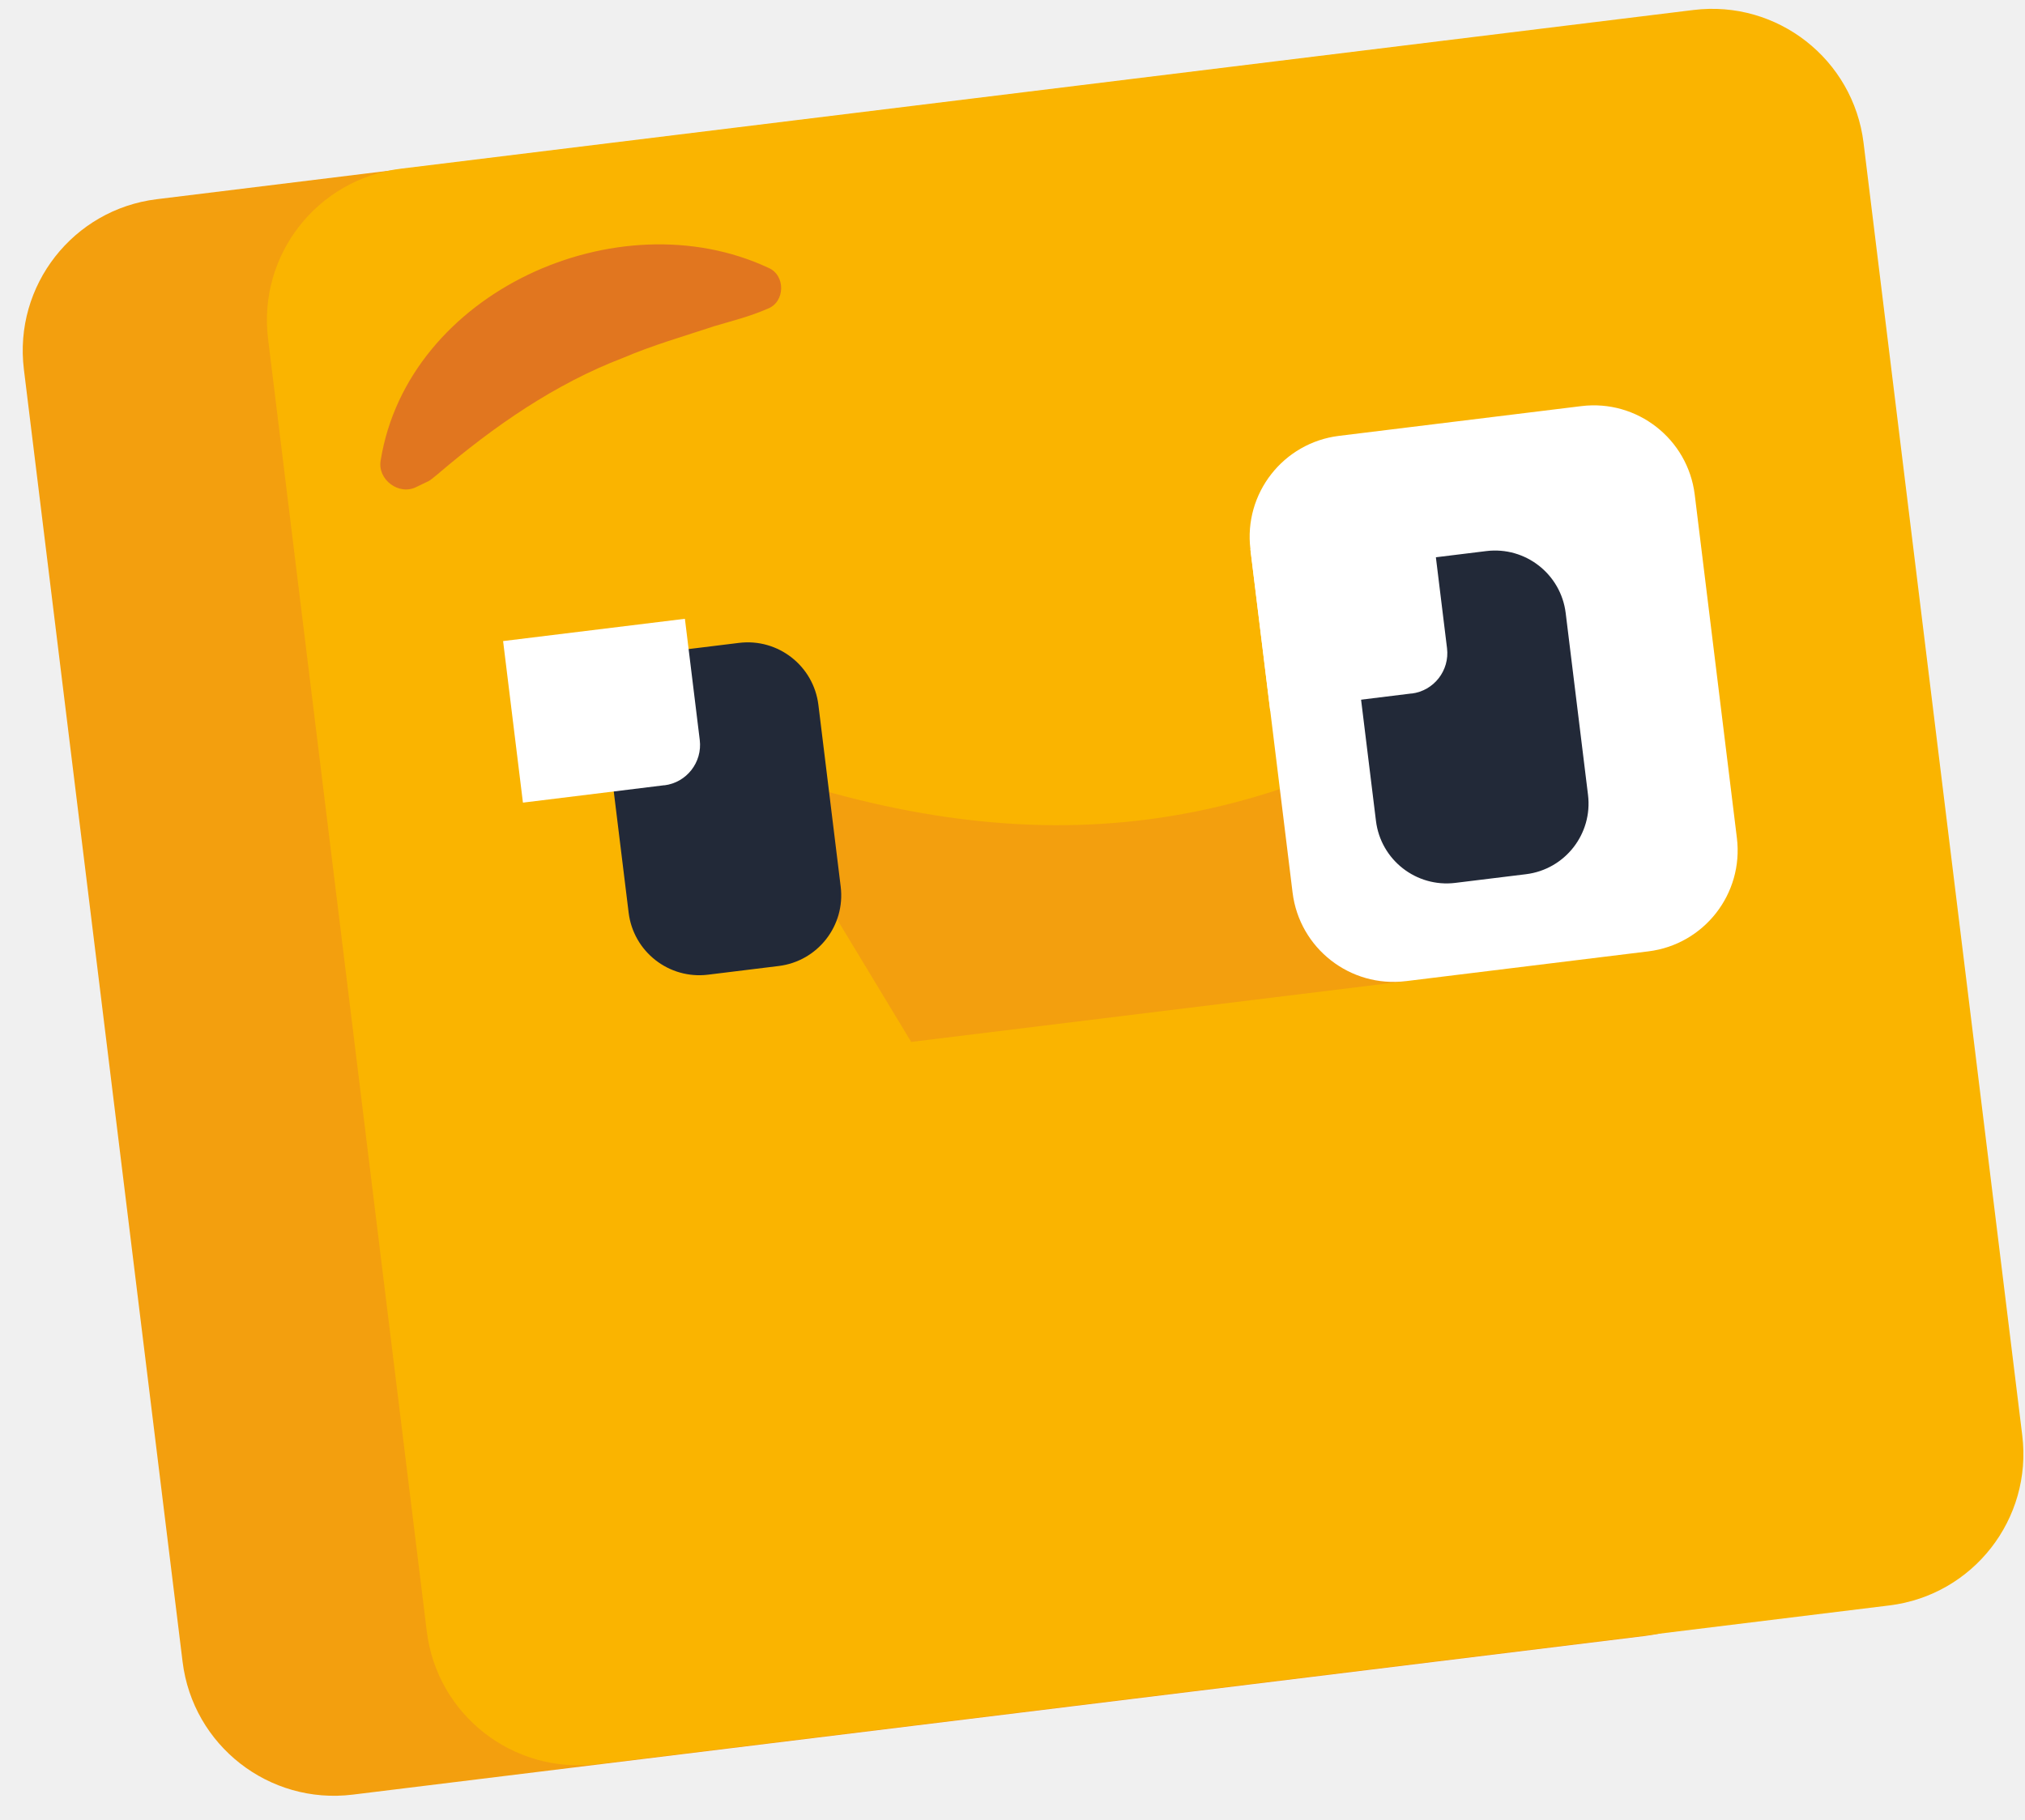
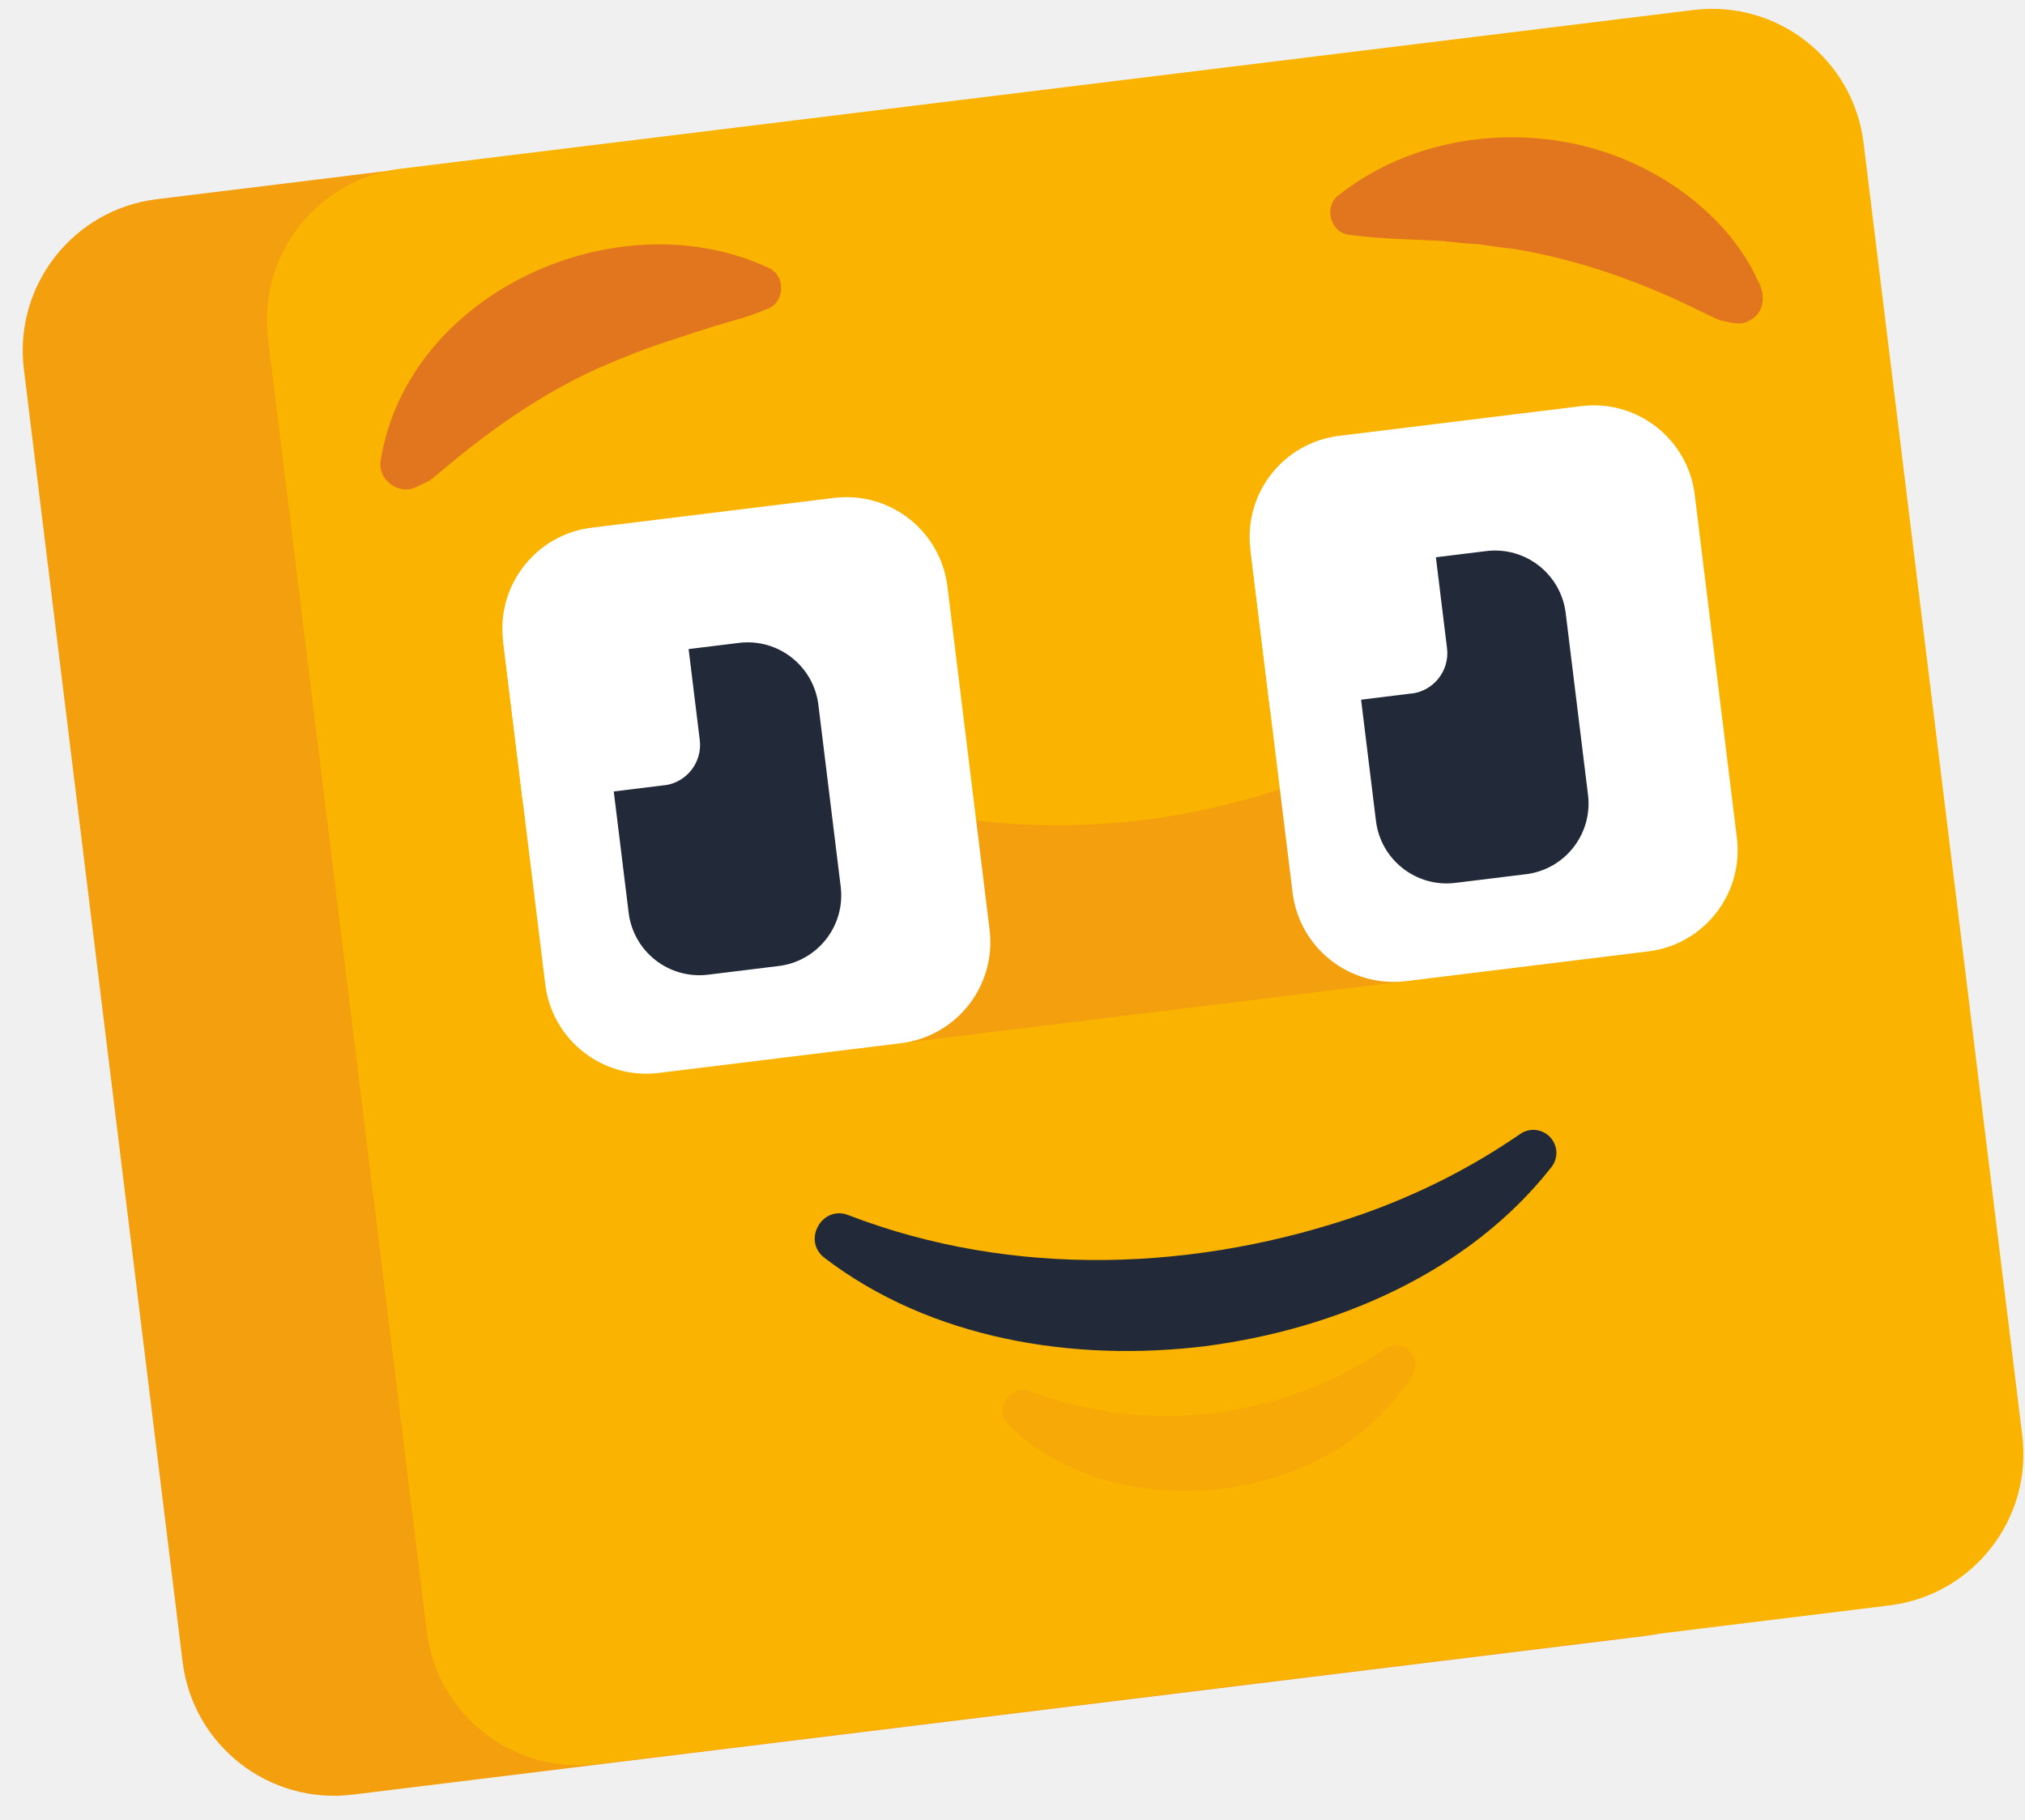
<svg xmlns="http://www.w3.org/2000/svg" viewBox="0 0 138 124" fill="none">
  <path d="M98.767 2.761L10.682 13.576C4.981 14.276 0.927 19.465 1.627 25.166L12.443 113.251C13.143 118.952 18.332 123.006 24.033 122.306L112.118 111.491C117.819 110.791 121.873 105.602 121.173 99.901L110.357 11.816C109.657 6.115 104.468 2.061 98.767 2.761Z" fill="#F39F0E" />
  <path d="M115.408 0.681L27.323 11.496C21.622 12.196 17.567 17.385 18.267 23.086L29.083 111.171C29.783 116.872 34.972 120.926 40.673 120.226L128.758 109.411C134.459 108.711 138.513 103.522 137.813 97.821L126.998 9.736C126.298 4.035 121.109 -0.019 115.408 0.681Z" fill="#FAB400" />
  <path d="M102.994 45.728C85.599 57.646 69.687 58.901 50.696 52.148L62.095 71.007L95.811 66.868L102.994 45.728Z" fill="#F39F0E" />
  <path d="M107.766 27.677L91.25 29.704C87.45 30.171 84.747 33.63 85.214 37.431L88.087 60.829C88.553 64.629 92.013 67.332 95.813 66.865L112.329 64.837C116.13 64.371 118.832 60.911 118.366 57.111L115.493 33.713C115.026 29.913 111.567 27.21 107.766 27.677Z" fill="white" />
+   <path d="M56.839 33.933L40.323 35.961C36.522 36.428 33.82 39.887 34.286 43.688L37.159 67.085C37.626 70.886 41.085 73.589 44.886 73.122L61.402 71.094C65.202 70.627 67.905 67.168 67.439 63.367L64.566 39.97C64.099 36.169 60.64 33.467 56.839 33.933Z" fill="white" />
+   <path d="M117.187 21.808C116.785 21.669 116.091 21.295 115.689 21.115C111.682 19.139 107.453 17.662 103.078 16.948C102.544 16.913 101.282 16.712 100.741 16.643C99.937 16.601 99.119 16.518 98.308 16.421C96.158 16.303 94.161 16.296 91.936 16.005C90.639 15.852 90.189 14.056 91.228 13.301C95.59 9.841 101.497 8.683 106.912 9.723C111.099 10.527 115.024 12.718 117.783 15.956C118.567 16.927 119.274 17.946 119.78 19.104C120.369 20.088 120.265 21.413 119.094 21.912C118.532 22.203 117.755 21.926 117.187 21.822V21.808Z" fill="#E1761F" />
+   <g opacity="0.5">
+     <path d="M70.255 94.816C76.238 97.09 82.756 97.007 88.711 94.837C90.694 94.116 92.587 93.138 94.452 91.897C95.561 91.127 96.99 92.486 96.303 93.63C92.178 100.474 82.943 102.976 75.49 100.917C72.966 100.196 70.553 98.948 68.723 97.09C68.182 96.542 68.189 95.655 68.737 95.114C69.145 94.712 69.742 94.615 70.248 94.816H70.255Z" fill="#F39F0E" />
+   </g>
+   <path d="M57.837 82.821C69.076 87.141 81.647 86.662 92.899 82.724C96.643 81.393 100.214 79.611 103.57 77.302C104.284 76.782 105.289 76.956 105.788 77.684C106.184 78.259 106.142 79.001 105.74 79.521C100.096 86.739 91.013 90.594 82.111 91.745C73.188 92.84 63.433 91.28 56.166 85.706C54.648 84.506 56.056 82.093 57.837 82.821Z" fill="#222938" />
  <path d="M25.944 31.369C27.802 19.894 42.106 13.474 52.346 18.244C53.553 18.736 53.518 20.581 52.319 21.038C51.078 21.579 49.83 21.884 48.672 22.231C46.605 22.917 44.47 23.527 42.466 24.387C37.814 26.162 33.654 29.053 29.855 32.291C29.716 32.395 29.362 32.714 29.217 32.783L28.392 33.179C27.192 33.803 25.701 32.679 25.944 31.369Z" fill="#E1761F" />
  <path d="M101.291 37.556L96.473 38.148C93.813 38.474 91.921 40.896 92.248 43.556L93.769 55.943C94.095 58.604 96.517 60.496 99.177 60.169L103.994 59.578C106.655 59.251 108.547 56.829 108.22 54.169L106.699 41.782C106.373 39.122 103.951 37.23 101.291 37.556Z" fill="#222938" />
  <path d="M96.199 47.26L86.562 48.446L85.21 37.436L97.6 35.917L98.612 44.175C98.799 45.693 97.718 47.08 96.199 47.267V47.26Z" fill="white" />
  <path d="M50.363 43.813L45.546 44.404C42.885 44.731 40.993 47.153 41.32 49.813L42.841 62.2C43.168 64.861 45.589 66.752 48.249 66.426L53.067 65.834C55.727 65.508 57.619 63.086 57.292 60.426L55.772 48.039C55.445 45.378 53.023 43.486 50.363 43.813Z" fill="#222938" />
  <path d="M45.275 53.514L35.637 54.7L34.285 43.69L46.675 42.171L47.687 50.429C47.874 51.947 46.793 53.334 45.275 53.521V53.514Z" fill="white" />
</svg>
